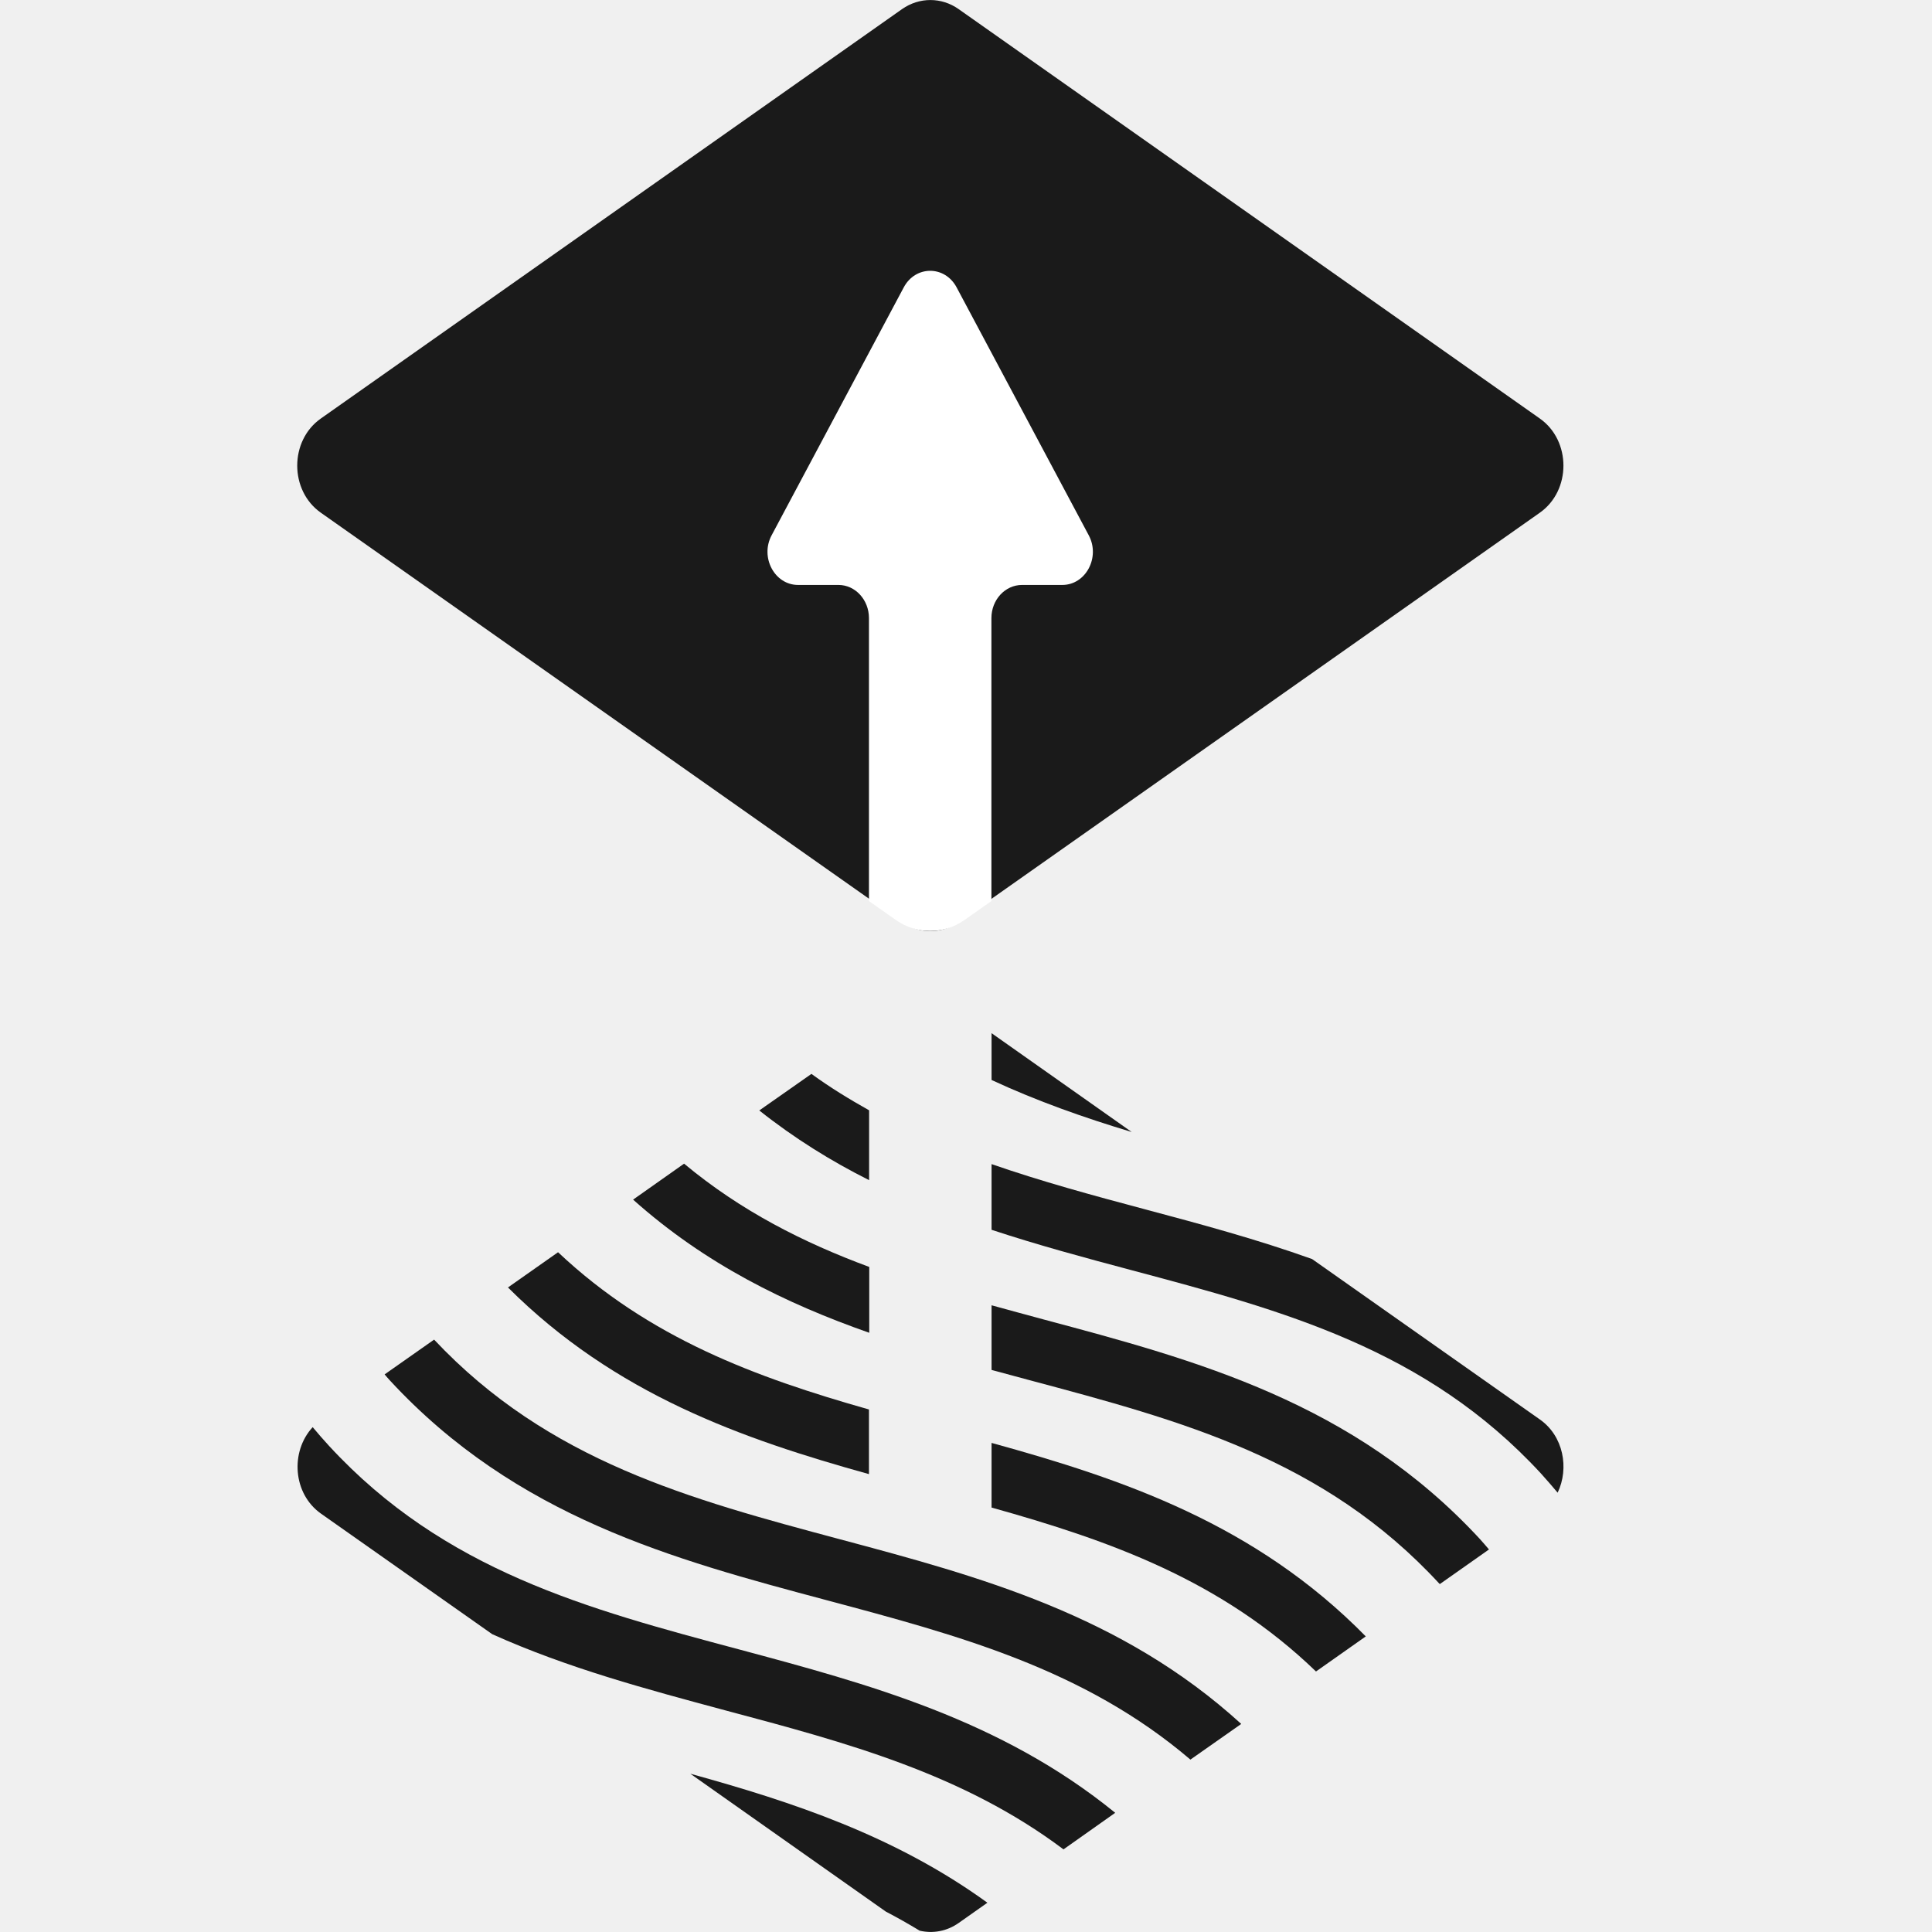
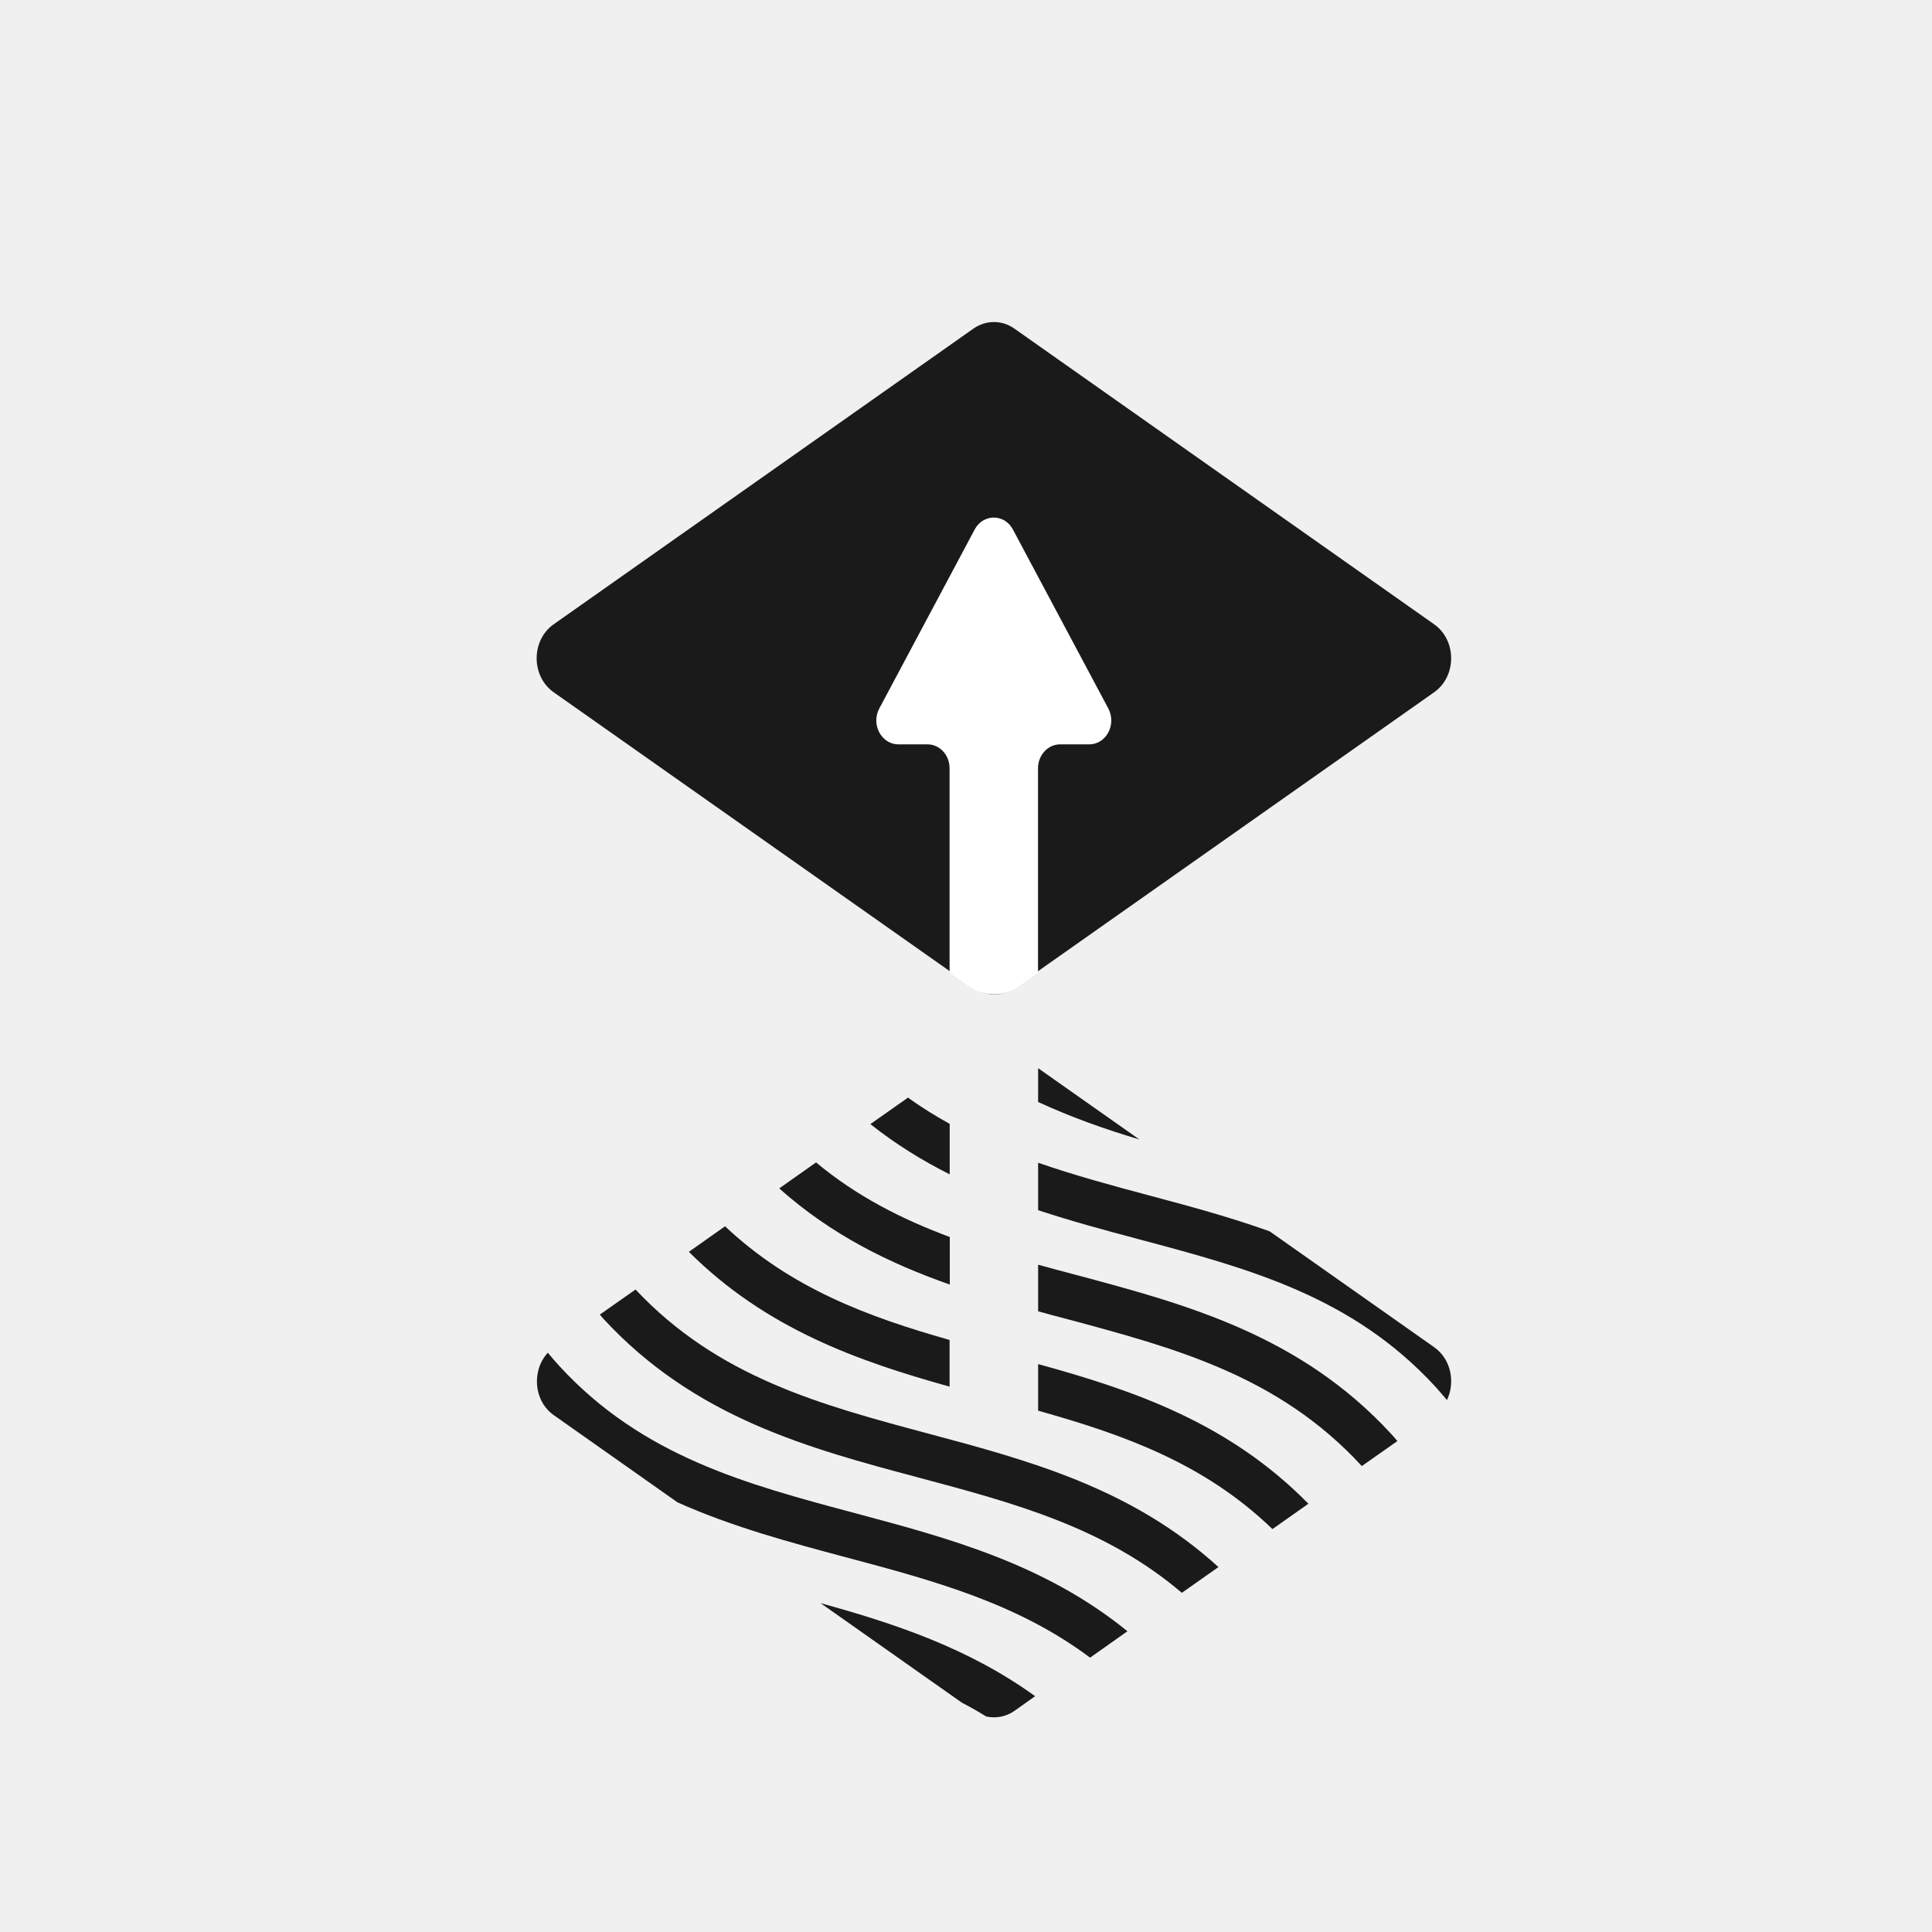
- <svg xmlns="http://www.w3.org/2000/svg" width="20" height="20" viewBox="0 0 9 13" fill="#1A1A1A">
-   <path fill-rule="evenodd" clip-rule="evenodd" d="M0.159 3.45C-0.053 3.301 -0.053 2.965 0.159 2.816L4.07 0.061C4.186 -0.02 4.335 -0.02 4.45 0.061L8.361 2.816C8.573 2.965 8.573 3.301 8.361 3.45L4.45 6.204C4.335 6.286 4.186 6.286 4.07 6.204L0.159 3.45Z" />
-   <path fill-rule="evenodd" clip-rule="evenodd" d="M4.877 3.936H5.148C5.306 3.936 5.405 3.75 5.326 3.602L4.437 1.934C4.358 1.785 4.16 1.785 4.081 1.934L3.192 3.602C3.113 3.75 3.212 3.936 3.37 3.936H3.642C3.755 3.936 3.847 4.036 3.847 4.159V6.063L4.029 6.191C4.169 6.289 4.349 6.289 4.489 6.191L4.671 6.063V4.159C4.671 4.036 4.763 3.936 4.877 3.936Z" fill="white" />
-   <path fill-rule="evenodd" clip-rule="evenodd" d="M5.615 7.617L4.672 6.952V7.267C4.98 7.41 5.296 7.521 5.615 7.617Z" />
-   <path fill-rule="evenodd" clip-rule="evenodd" d="M4.672 7.833V8.275C4.984 8.378 5.299 8.463 5.611 8.546C6.631 8.818 7.594 9.075 8.368 9.914C8.407 9.957 8.444 10 8.481 10.044C8.56 9.879 8.52 9.662 8.361 9.551L6.829 8.472C6.458 8.339 6.079 8.237 5.704 8.137C5.351 8.043 5.006 7.949 4.672 7.833Z" />
-   <path fill-rule="evenodd" clip-rule="evenodd" d="M3.848 7.471C3.716 7.397 3.585 7.317 3.46 7.226L3.109 7.472C3.346 7.66 3.593 7.813 3.848 7.941V7.471Z" />
-   <path fill-rule="evenodd" clip-rule="evenodd" d="M5.021 8.878C4.904 8.846 4.787 8.815 4.672 8.783V9.218C4.757 9.241 4.843 9.264 4.928 9.287C5.947 9.559 6.91 9.816 7.684 10.655C7.686 10.656 7.687 10.658 7.688 10.659L8.019 10.426C7.999 10.403 7.98 10.38 7.959 10.357C7.108 9.435 6.047 9.152 5.021 8.878Z" />
-   <path fill-rule="evenodd" clip-rule="evenodd" d="M3.849 8.525C3.406 8.361 2.986 8.149 2.603 7.83L2.26 8.072C2.748 8.508 3.291 8.772 3.849 8.968V8.525Z" />
-   <path fill-rule="evenodd" clip-rule="evenodd" d="M3.847 9.484C3.085 9.268 2.368 9.004 1.755 8.426L1.418 8.663C2.138 9.382 2.994 9.682 3.847 9.919V9.484Z" />
-   <path fill-rule="evenodd" clip-rule="evenodd" d="M4.672 10.144C5.47 10.367 6.22 10.634 6.855 11.247L7.19 11.011C6.448 10.255 5.557 9.953 4.672 9.709V10.144Z" />
-   <path fill-rule="evenodd" clip-rule="evenodd" d="M0.921 9.014L0.588 9.248C0.6 9.261 0.61 9.275 0.622 9.287C1.473 10.209 2.534 10.493 3.561 10.767C4.449 11.004 5.295 11.23 6.01 11.84L6.352 11.6C5.546 10.865 4.586 10.607 3.654 10.358C2.645 10.088 1.691 9.833 0.921 9.014Z" />
-   <path fill-rule="evenodd" clip-rule="evenodd" d="M0.215 9.73C0.176 9.688 0.14 9.646 0.104 9.603C-0.048 9.767 -0.03 10.051 0.16 10.185L1.312 10.996C1.821 11.225 2.354 11.367 2.878 11.508C3.697 11.726 4.478 11.935 5.156 12.444L5.504 12.198C4.734 11.571 3.84 11.331 2.971 11.098C1.952 10.826 0.989 10.569 0.215 9.73Z" />
-   <path fill-rule="evenodd" clip-rule="evenodd" d="M3.961 12.863C4.038 12.903 4.114 12.946 4.188 12.991C4.277 13.012 4.372 12.995 4.451 12.939L4.644 12.803C4.023 12.353 3.333 12.125 2.645 11.935L3.961 12.863Z" />
+ <svg xmlns="http://www.w3.org/2000/svg" width="18" height="18" viewBox="0 0 18 18" fill="none">
+   <path fill-rule="evenodd" clip-rule="evenodd" d="M5.159 6.45C4.947 6.301 4.947 5.965 5.159 5.816L9.07 3.061C9.186 2.98 9.335 2.98 9.45 3.061L13.361 5.816C13.573 5.965 13.573 6.301 13.361 6.45L9.45 9.204C9.335 9.286 9.186 9.286 9.07 9.204L5.159 6.45Z" fill="#1A1A1A" />
+   <path fill-rule="evenodd" clip-rule="evenodd" d="M9.877 6.935H10.148C10.306 6.935 10.405 6.75 10.326 6.601L9.437 4.933C9.358 4.785 9.16 4.785 9.081 4.933L8.192 6.601C8.113 6.75 8.212 6.935 8.37 6.935H8.642C8.755 6.935 8.847 7.035 8.847 7.158V9.062L9.029 9.191C9.169 9.289 9.349 9.289 9.489 9.191L9.671 9.062V7.158C9.671 7.035 9.763 6.935 9.877 6.935Z" fill="white" />
+   <path fill-rule="evenodd" clip-rule="evenodd" d="M10.615 10.616L9.672 9.952V10.267C9.98 10.409 10.296 10.521 10.615 10.616Z" fill="#1A1A1A" />
+   <path fill-rule="evenodd" clip-rule="evenodd" d="M9.672 10.833V11.275C9.984 11.378 10.299 11.463 10.611 11.546C11.631 11.818 12.594 12.075 13.368 12.914C13.407 12.957 13.444 13 13.481 13.044C13.56 12.879 13.52 12.662 13.361 12.551L11.829 11.472C11.458 11.339 11.079 11.237 10.704 11.137C10.351 11.043 10.006 10.949 9.672 10.833Z" fill="#1A1A1A" />
+   <path fill-rule="evenodd" clip-rule="evenodd" d="M8.848 10.471C8.716 10.397 8.585 10.318 8.46 10.226L8.109 10.473C8.346 10.661 8.593 10.813 8.848 10.941V10.471Z" fill="#1A1A1A" />
+   <path fill-rule="evenodd" clip-rule="evenodd" d="M10.021 11.877C9.904 11.846 9.787 11.815 9.672 11.783V12.217C9.757 12.241 9.843 12.264 9.928 12.286C10.947 12.559 11.91 12.816 12.684 13.655C12.686 13.656 12.687 13.658 12.688 13.659L13.019 13.426C12.999 13.403 12.98 13.379 12.959 13.357C12.108 12.435 11.047 12.151 10.021 11.877Z" fill="#1A1A1A" />
+   <path fill-rule="evenodd" clip-rule="evenodd" d="M8.849 11.525C8.406 11.36 7.986 11.149 7.603 10.83L7.26 11.072C7.747 11.507 8.291 11.772 8.849 11.968V11.525Z" fill="#1A1A1A" />
+   <path fill-rule="evenodd" clip-rule="evenodd" d="M8.847 12.484C8.085 12.268 7.368 12.003 6.755 11.425L6.418 11.663C7.138 12.381 7.994 12.681 8.847 12.919V12.484Z" fill="#1A1A1A" />
+   <path fill-rule="evenodd" clip-rule="evenodd" d="M9.672 13.143C10.47 13.367 11.22 13.633 11.855 14.246L12.19 14.01C11.448 13.254 10.557 12.952 9.672 12.709V13.143Z" fill="#1A1A1A" />
+   <path fill-rule="evenodd" clip-rule="evenodd" d="M5.921 12.014L5.588 12.248C5.6 12.261 5.61 12.274 5.622 12.287C6.473 13.209 7.534 13.493 8.561 13.767C9.449 14.004 10.295 14.23 11.011 14.84L11.352 14.6C10.546 13.865 9.586 13.607 8.654 13.358C7.645 13.088 6.691 12.833 5.921 12.014Z" fill="#1A1A1A" />
+   <path fill-rule="evenodd" clip-rule="evenodd" d="M5.215 12.731C5.176 12.689 5.14 12.646 5.104 12.603C4.952 12.768 4.97 13.051 5.16 13.185L6.312 13.997C6.821 14.225 7.354 14.368 7.878 14.508C8.697 14.726 9.478 14.936 10.156 15.444L10.504 15.198C9.734 14.571 8.84 14.331 7.971 14.099C6.952 13.827 5.989 13.57 5.215 12.731Z" fill="#1A1A1A" />
+   <path fill-rule="evenodd" clip-rule="evenodd" d="M8.961 15.863C9.038 15.903 9.114 15.946 9.188 15.992C9.277 16.012 9.372 15.995 9.451 15.94L9.644 15.803C9.023 15.354 8.333 15.126 7.645 14.936L8.961 15.863Z" fill="#1A1A1A" />
</svg>
